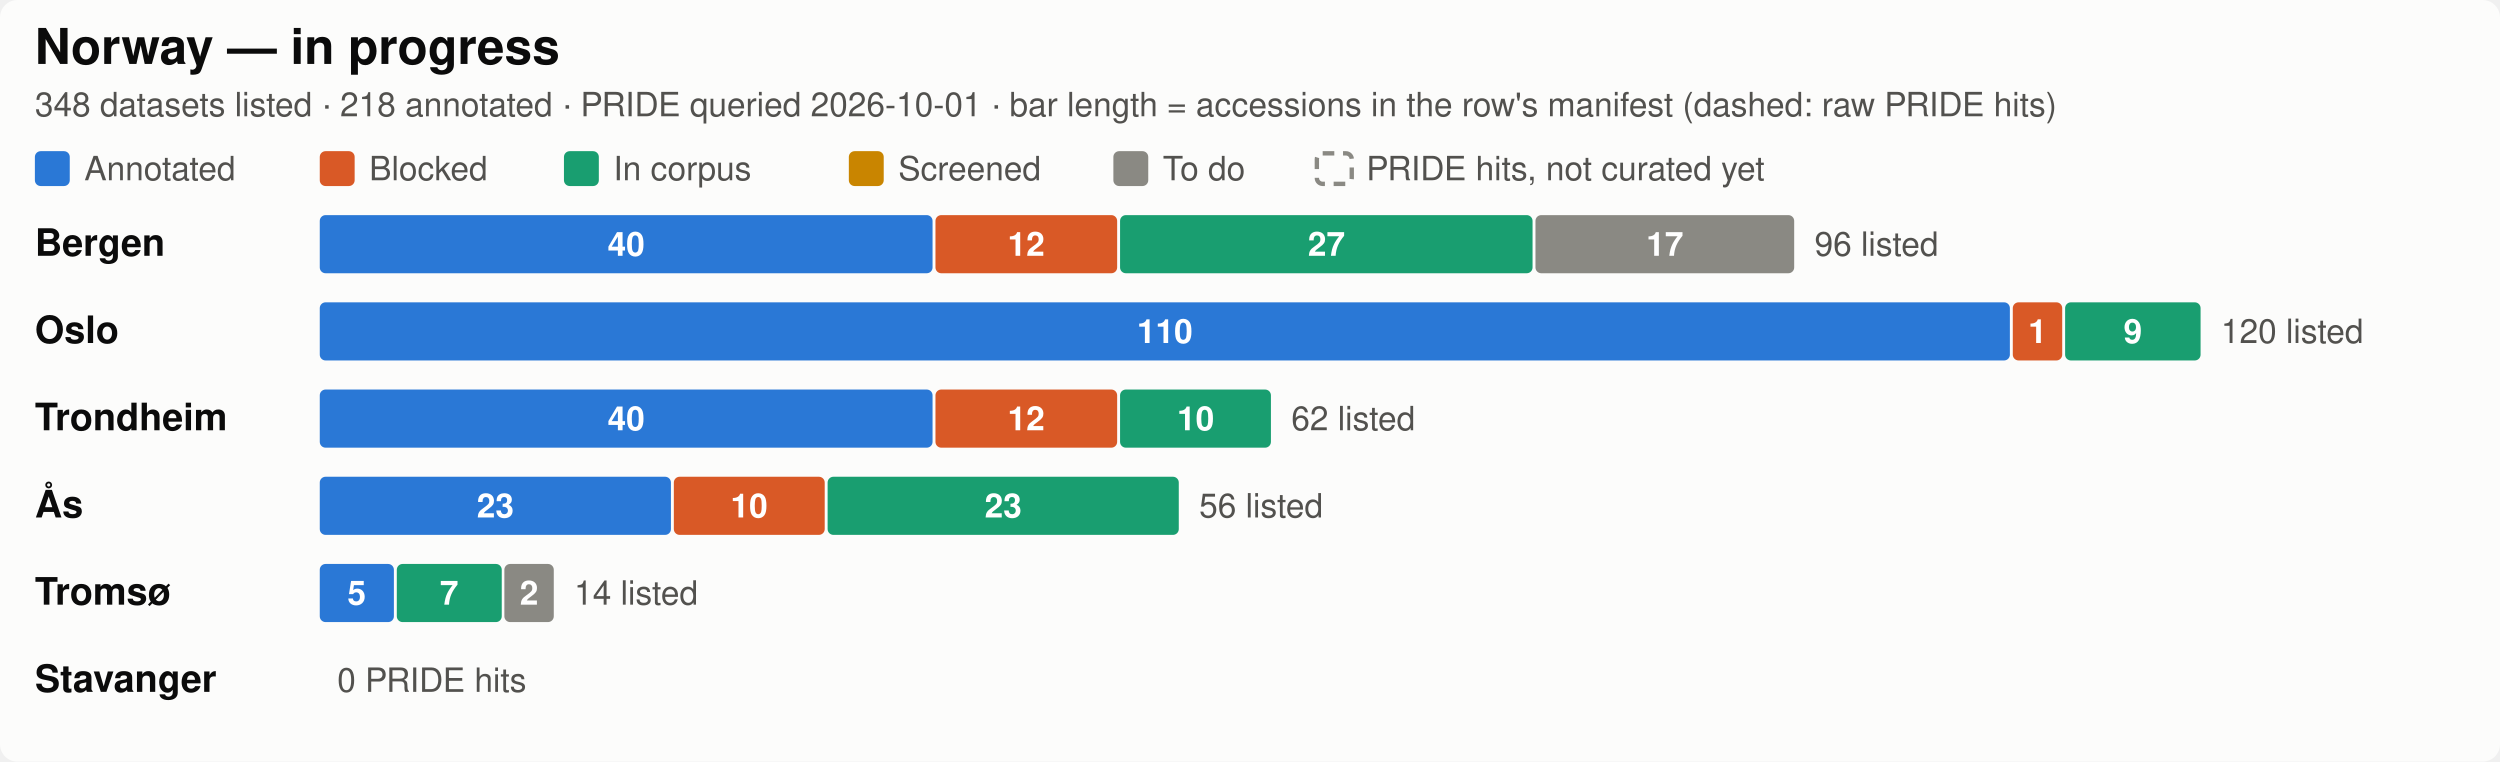
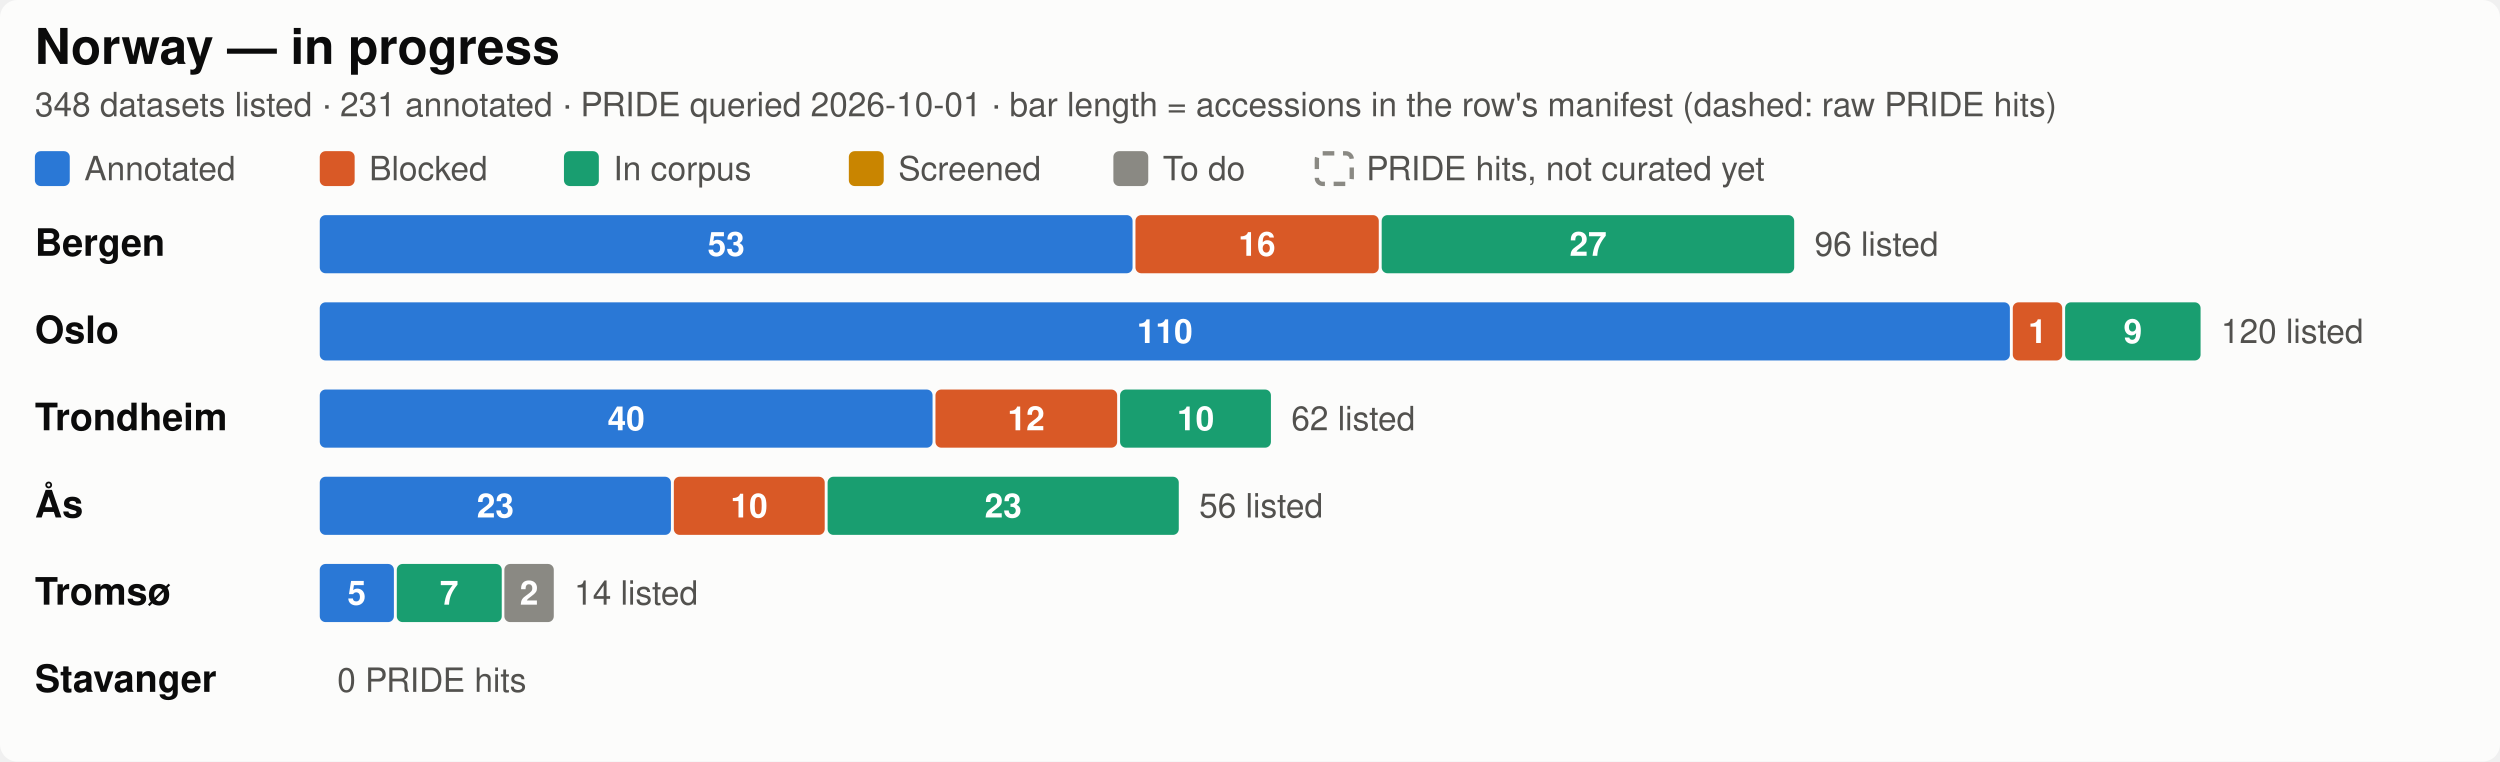
<svg xmlns="http://www.w3.org/2000/svg" width="860" height="262" viewBox="0 0 860 262" role="img" aria-label="Norway SDRF progress by city">
  <style>
  .bg { fill: #fcfcfb; }
  .title { fill: #0b0b0b; font-size: 17px; font-weight: 600; }
  .city { fill: #0b0b0b; font-size: 13px; font-weight: 600; }
  .sub, .legend, .total { fill: #52514e; font-size: 11.5px; }
  .seg { font-size: 11.5px; font-weight: 600; fill: #ffffff; font-variant-numeric: tabular-nums; }
  .uncurated { fill: none; stroke: #8a8983; stroke-width: 1.5; stroke-dasharray: 4 3; }
  text { font-family: -apple-system, "Segoe UI", Helvetica, Arial, sans-serif; }
  .c-annotated { fill: #2a78d6; }
  .c-blocked { fill: #d95926; }
  .c-in_corpus { fill: #199e70; }
  .c-screened { fill: #c98500; }
  .c-todo { fill: #8a8983; }

  @media (prefers-color-scheme: dark) {
    .bg { fill: #1a1a19; }
    .title, .city { fill: #ffffff; }
    .sub, .legend, .total { fill: #c3c2b7; }
    .uncurated { stroke: #8f8e86; }
    .c-annotated { fill: #3987e5; }
    .c-blocked { fill: #d95926; }
    .c-in_corpus { fill: #199e70; }
    .c-screened { fill: #c98500; }
    .c-todo { fill: #6b6a65; }
  }
</style>
  <rect class="bg" width="860" height="262" rx="6" />
  <text class="title" x="12" y="22">Norway — in progress</text>
-   <text class="sub" x="12" y="40">348 datasets listed · 218 annotated · PRIDE queried 2026-10-01 · bar length = accessions in the row's manifest (dashed: raw PRIDE hits)</text>
+   <text class="sub" x="12" y="40">348 datasets listed · 231 annotated · PRIDE queried 2026-10-01 · bar length = accessions in the row's manifest (dashed: raw PRIDE hits)</text>
  <rect class="c-annotated" fill="#2a78d6" x="12" y="52" width="12" height="12" rx="2" />
  <text class="legend" x="29" y="62">Annotated</text>
  <rect class="c-blocked" fill="#d95926" x="110" y="52" width="12" height="12" rx="2" />
  <text class="legend" x="127" y="62">Blocked</text>
  <rect class="c-in_corpus" fill="#199e70" x="194" y="52" width="12" height="12" rx="2" />
  <text class="legend" x="211" y="62">In corpus</text>
  <rect class="c-screened" fill="#c98500" x="292" y="52" width="12" height="12" rx="2" />
  <text class="legend" x="309" y="62">Screened</text>
  <rect class="c-todo" fill="#8a8983" x="383" y="52" width="12" height="12" rx="2" />
  <text class="legend" x="400" y="62">To do</text>
  <rect class="uncurated" fill="none" stroke="#8a8983" x="453" y="52.75" width="12" height="10.5" rx="2" />
  <text class="legend" x="470" y="62">PRIDE hits, not curated yet</text>
  <text class="city" x="12" y="88.0">Bergen</text>
-   <rect class="c-annotated" fill="#2a78d6" x="110.0" y="74" width="210.8" height="20" rx="2" />
-   <text class="seg" x="215.4" y="88.0" text-anchor="middle">40</text>
-   <rect class="c-blocked" fill="#d95926" x="321.8" y="74" width="62.5" height="20" rx="2" />
-   <text class="seg" x="353.0" y="88.0" text-anchor="middle">12</text>
-   <rect class="c-in_corpus" fill="#199e70" x="385.3" y="74" width="141.9" height="20" rx="2" />
-   <text class="seg" x="456.3" y="88.0" text-anchor="middle">27</text>
-   <rect class="c-todo" fill="#8a8983" x="528.2" y="74" width="89.0" height="20" rx="2" />
-   <text class="seg" x="572.7" y="88.0" text-anchor="middle">17</text>
+   <rect class="c-annotated" fill="#2a78d6" x="110.0" y="74" width="279.6" height="20" rx="2" />
+   <text class="seg" x="249.8" y="88.0" text-anchor="middle">53</text>
+   <rect class="c-blocked" fill="#d95926" x="390.6" y="74" width="83.7" height="20" rx="2" />
+   <text class="seg" x="432.4" y="88.0" text-anchor="middle">16</text>
+   <rect class="c-in_corpus" fill="#199e70" x="475.3" y="74" width="141.9" height="20" rx="2" />
+   <text class="seg" x="546.3" y="88.0" text-anchor="middle">27</text>
  <text class="total" x="624.2" y="88.0">96 listed</text>
  <text class="city" x="12" y="118.0">Oslo</text>
  <rect class="c-annotated" fill="#2a78d6" x="110.0" y="104" width="581.4" height="20" rx="2" />
  <text class="seg" x="400.7" y="118.0" text-anchor="middle">110</text>
  <rect class="c-blocked" fill="#d95926" x="692.4" y="104" width="17.0" height="20" rx="2" />
  <text class="seg" x="700.9" y="118.0" text-anchor="middle">1</text>
  <rect class="c-in_corpus" fill="#199e70" x="710.4" y="104" width="46.6" height="20" rx="2" />
  <text class="seg" x="733.7" y="118.0" text-anchor="middle">9</text>
  <text class="total" x="764.0" y="118.0">120 listed</text>
  <text class="city" x="12" y="148.0">Trondheim</text>
  <rect class="c-annotated" fill="#2a78d6" x="110.0" y="134" width="210.8" height="20" rx="2" />
  <text class="seg" x="215.4" y="148.0" text-anchor="middle">40</text>
  <rect class="c-blocked" fill="#d95926" x="321.8" y="134" width="62.5" height="20" rx="2" />
  <text class="seg" x="353.0" y="148.0" text-anchor="middle">12</text>
  <rect class="c-in_corpus" fill="#199e70" x="385.3" y="134" width="51.9" height="20" rx="2" />
  <text class="seg" x="411.3" y="148.0" text-anchor="middle">10</text>
  <text class="total" x="444.2" y="148.0">62 listed</text>
  <text class="city" x="12" y="178.0">Ås</text>
  <rect class="c-annotated" fill="#2a78d6" x="110.0" y="164" width="120.8" height="20" rx="2" />
  <text class="seg" x="170.4" y="178.0" text-anchor="middle">23</text>
  <rect class="c-blocked" fill="#d95926" x="231.8" y="164" width="51.9" height="20" rx="2" />
  <text class="seg" x="257.7" y="178.0" text-anchor="middle">10</text>
  <rect class="c-in_corpus" fill="#199e70" x="284.7" y="164" width="120.8" height="20" rx="2" />
  <text class="seg" x="345.1" y="178.0" text-anchor="middle">23</text>
  <text class="total" x="412.5" y="178.0">56 listed</text>
  <text class="city" x="12" y="208.0">Tromsø</text>
  <rect class="c-annotated" fill="#2a78d6" x="110.0" y="194" width="25.5" height="20" rx="2" />
  <text class="seg" x="122.7" y="208.0" text-anchor="middle">5</text>
  <rect class="c-in_corpus" fill="#199e70" x="136.5" y="194" width="36.1" height="20" rx="2" />
  <text class="seg" x="154.5" y="208.0" text-anchor="middle">7</text>
  <rect class="c-todo" fill="#8a8983" x="173.5" y="194" width="17.0" height="20" rx="2" />
  <text class="seg" x="182.0" y="208.0" text-anchor="middle">2</text>
  <text class="total" x="197.5" y="208.0">14 listed</text>
  <text class="city" x="12" y="238.0">Stavanger</text>
  <text class="total" x="116.0" y="238.0">0 PRIDE hits</text>
</svg>
